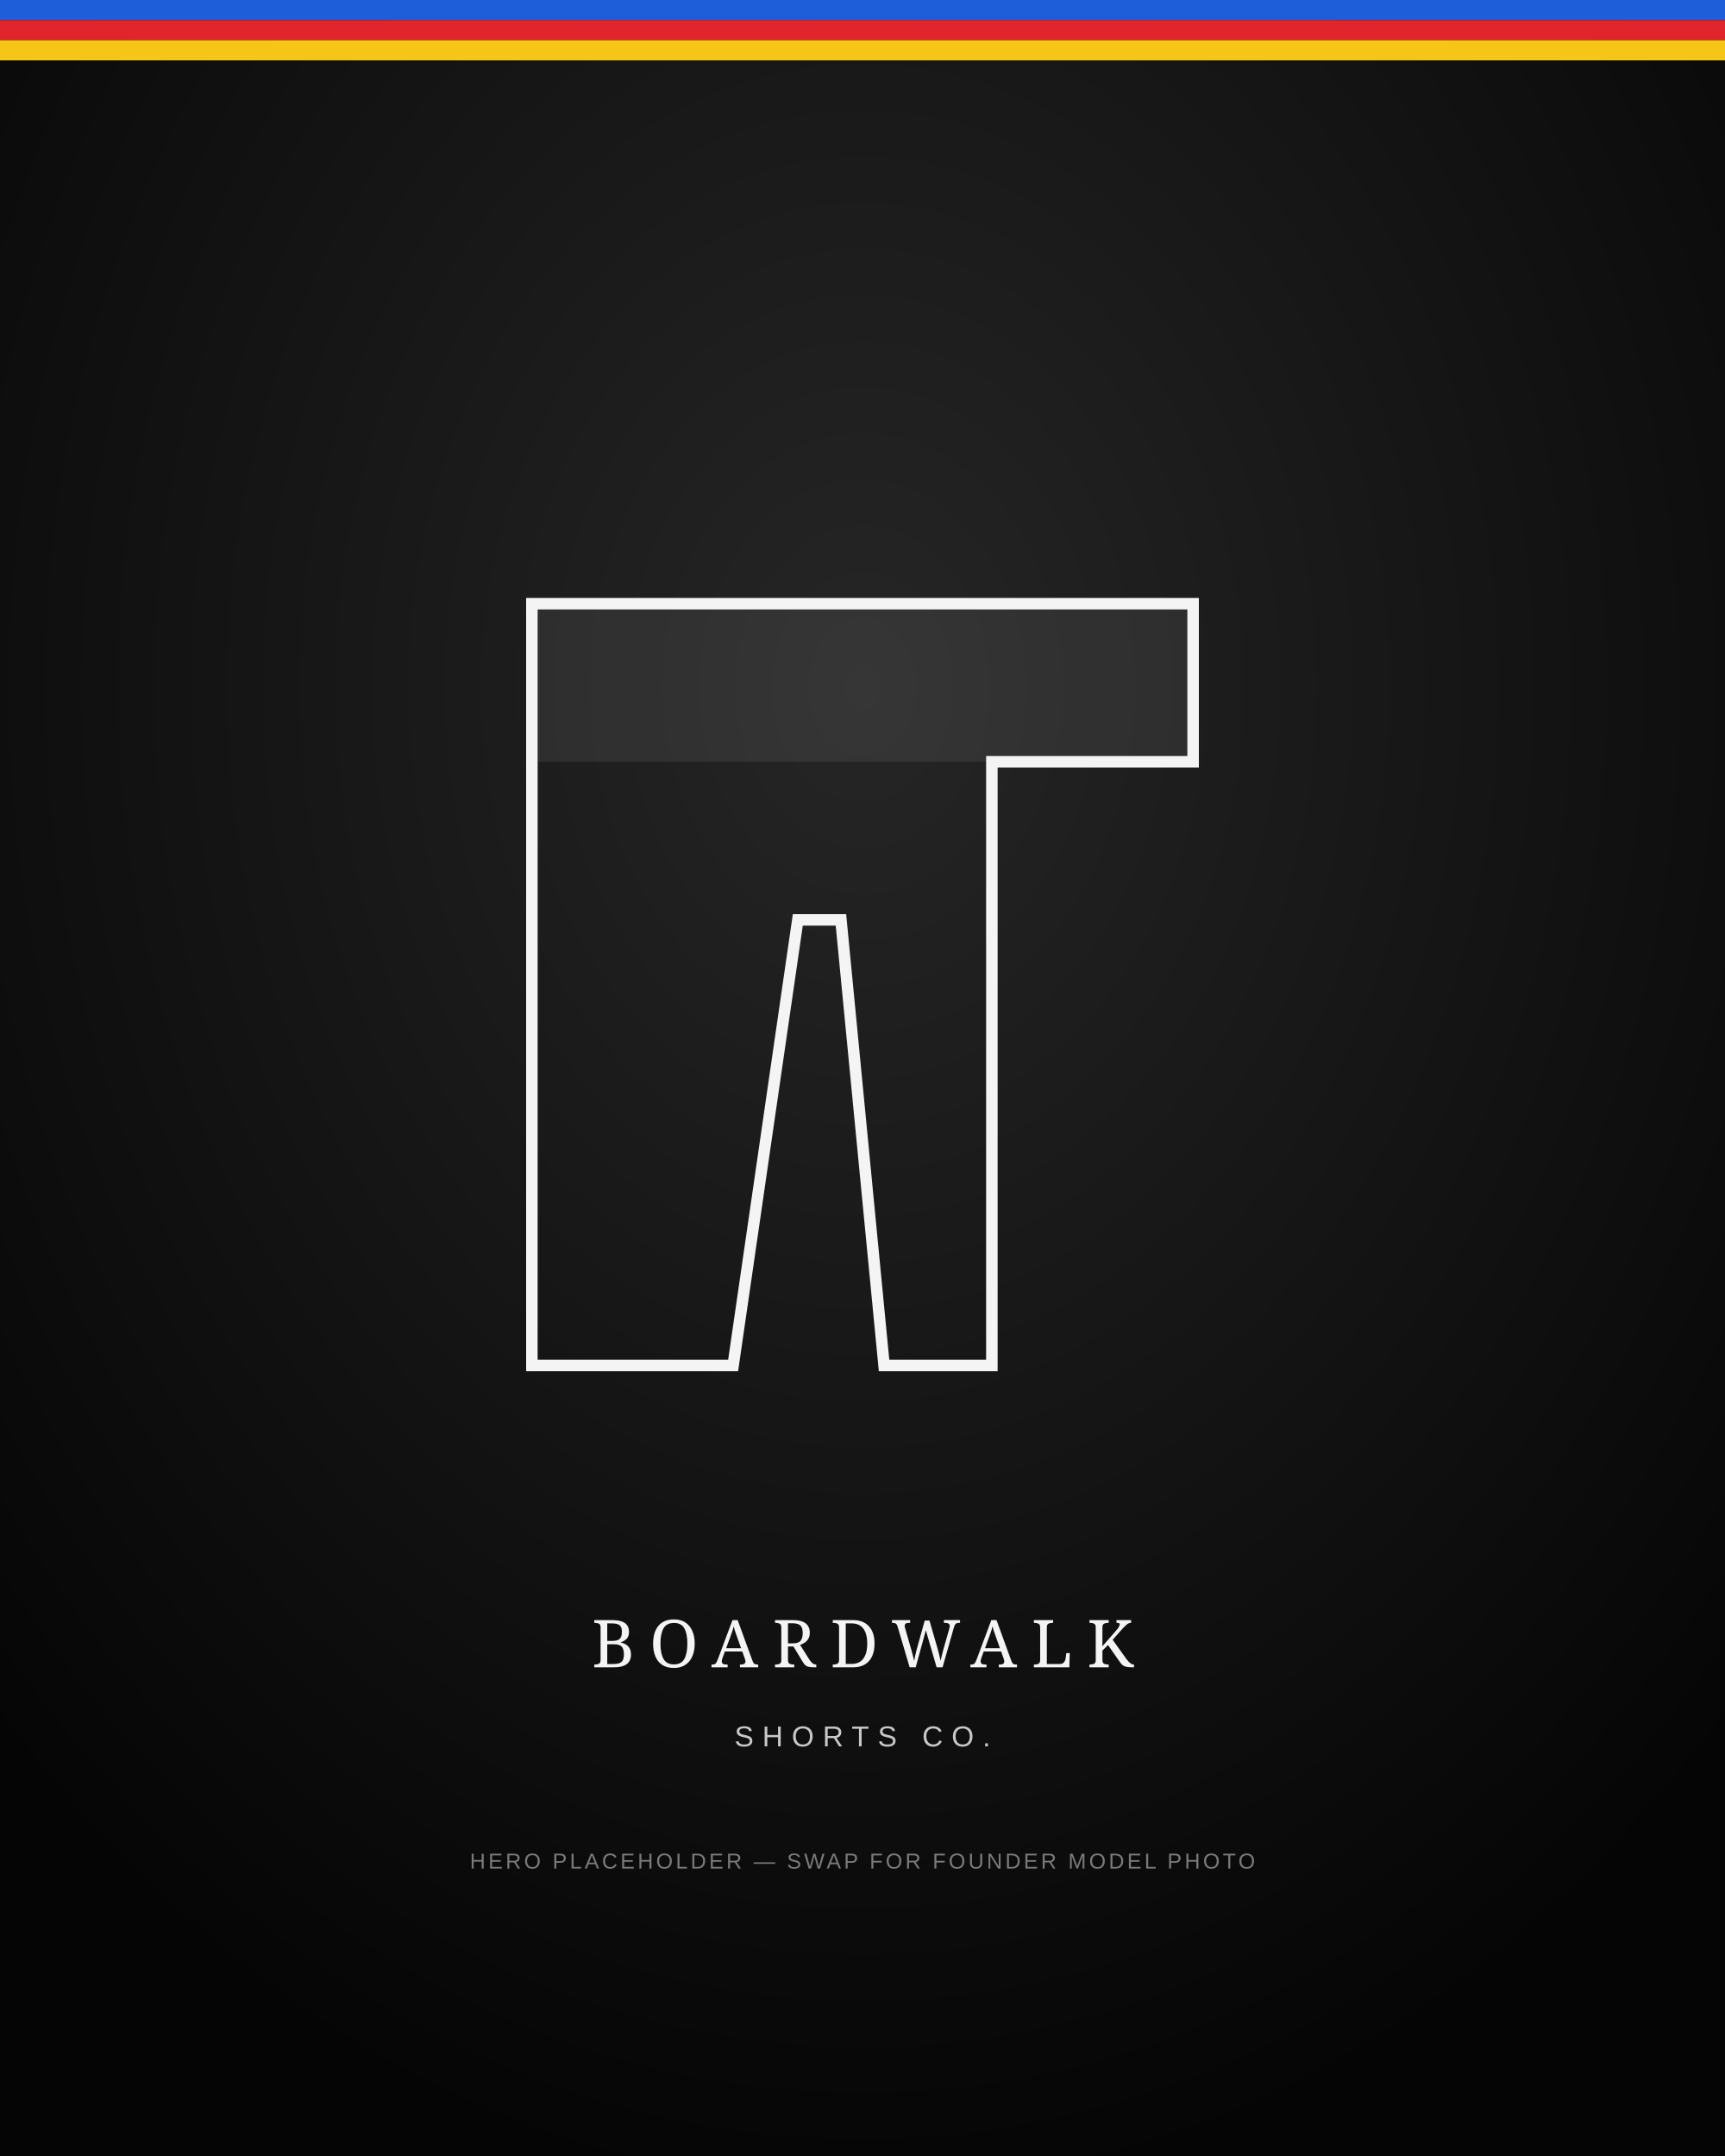
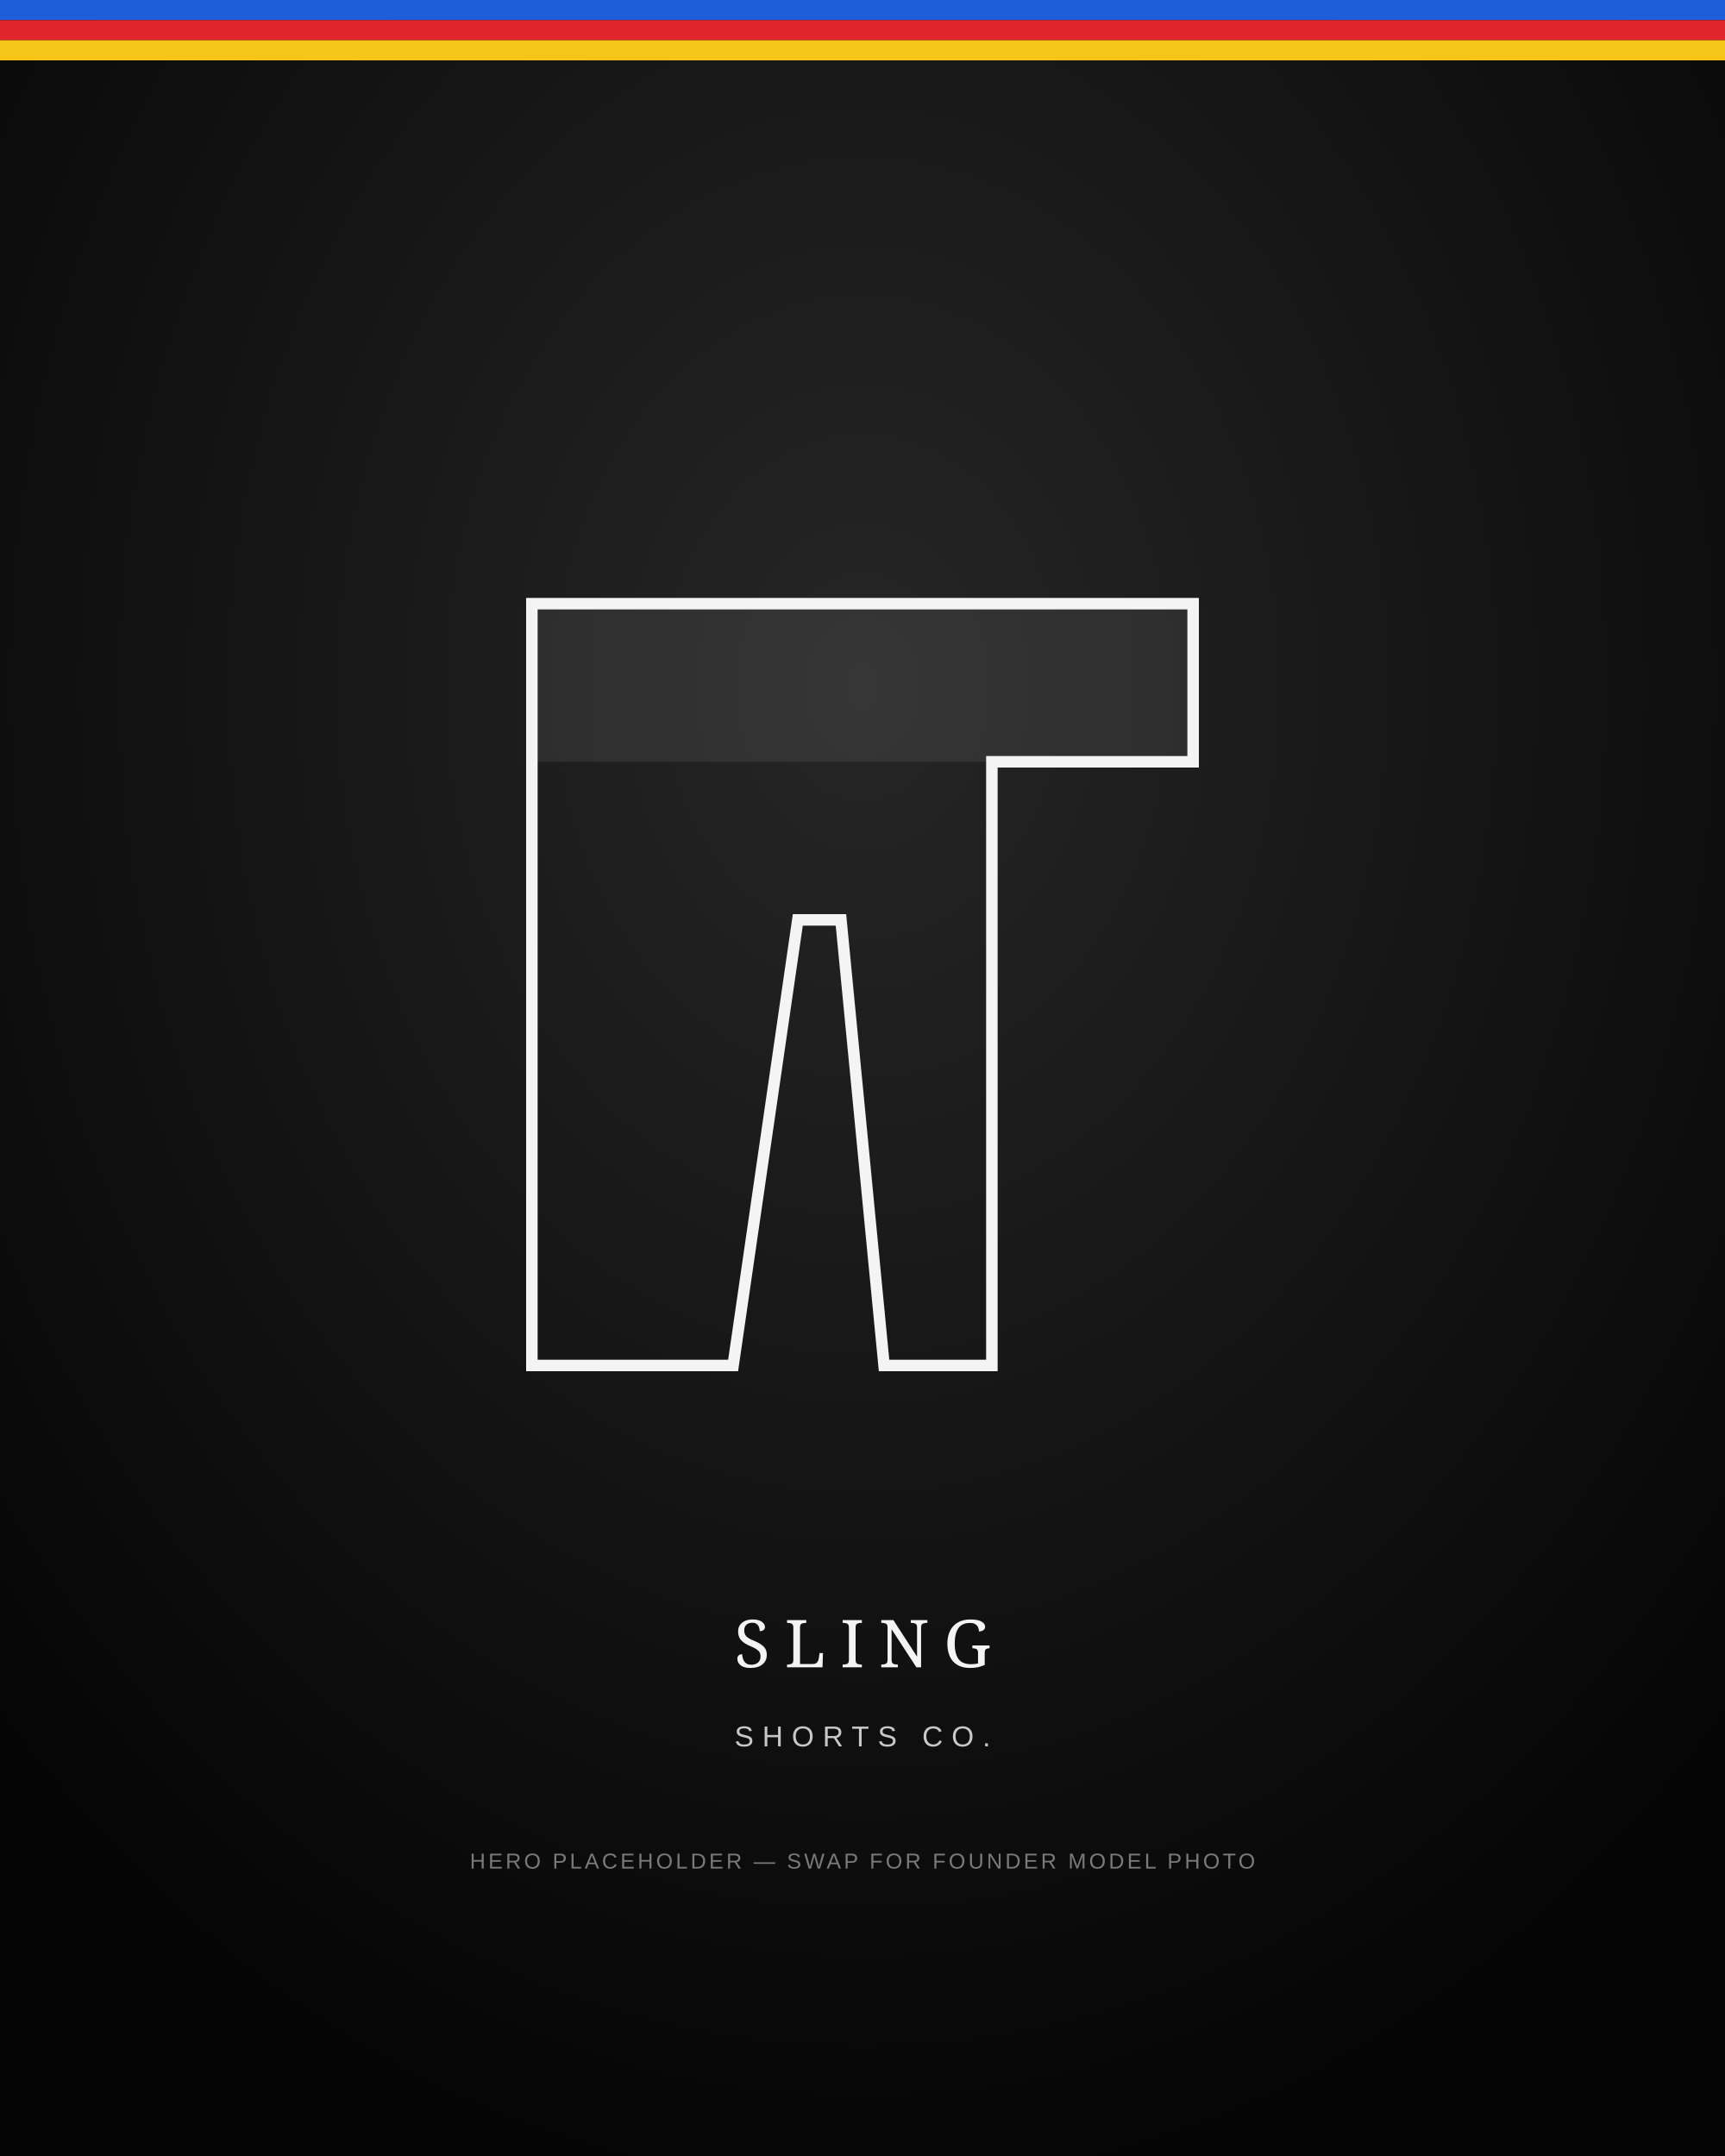
<svg xmlns="http://www.w3.org/2000/svg" viewBox="0 0 1200 1500">
  <defs>
    <radialGradient id="heroglow" cx="50%" cy="32%" r="70%">
      <stop offset="0%" stop-color="#262626" />
      <stop offset="100%" stop-color="#050505" />
    </radialGradient>
  </defs>
  <rect width="1200" height="1500" fill="url(#heroglow)" />
  <rect x="0" y="0" width="1200" height="14" fill="#1e5fd9" />
  <rect x="0" y="14" width="1200" height="14" fill="#e0262c" />
  <rect x="0" y="28" width="1200" height="14" fill="#f5c518" />
  <g transform="translate(600,660)">
    <path d="M-230,-240 L230,-240 L230,-130 L90,-130 L90,290 L15,290 L-15,-20 L-45,-20 L-90,290 L-230,290 Z" fill="none" stroke="#f4f4f4" stroke-width="8" />
    <path d="M-230,-240 L230,-240 L230,-130 L-230,-130 Z" fill="#f4f4f4" opacity="0.08" />
  </g>
-   <text x="600" y="1160" text-anchor="middle" fill="#f4f4f4" font-family="Georgia, serif" font-size="46" letter-spacing="10">BOARDWALK</text>
+   <text x="600" y="1160" text-anchor="middle" fill="#f4f4f4" font-family="Georgia, serif" font-size="46" letter-spacing="10">SLING</text>
  <text x="600" y="1215" text-anchor="middle" fill="#c8c8c8" font-family="Arial, sans-serif" font-size="20" letter-spacing="6">SHORTS CO.</text>
  <text x="600" y="1300" text-anchor="middle" fill="#7a7a7a" font-family="Arial, sans-serif" font-size="15" letter-spacing="2">HERO PLACEHOLDER — SWAP FOR FOUNDER MODEL PHOTO</text>
</svg>
